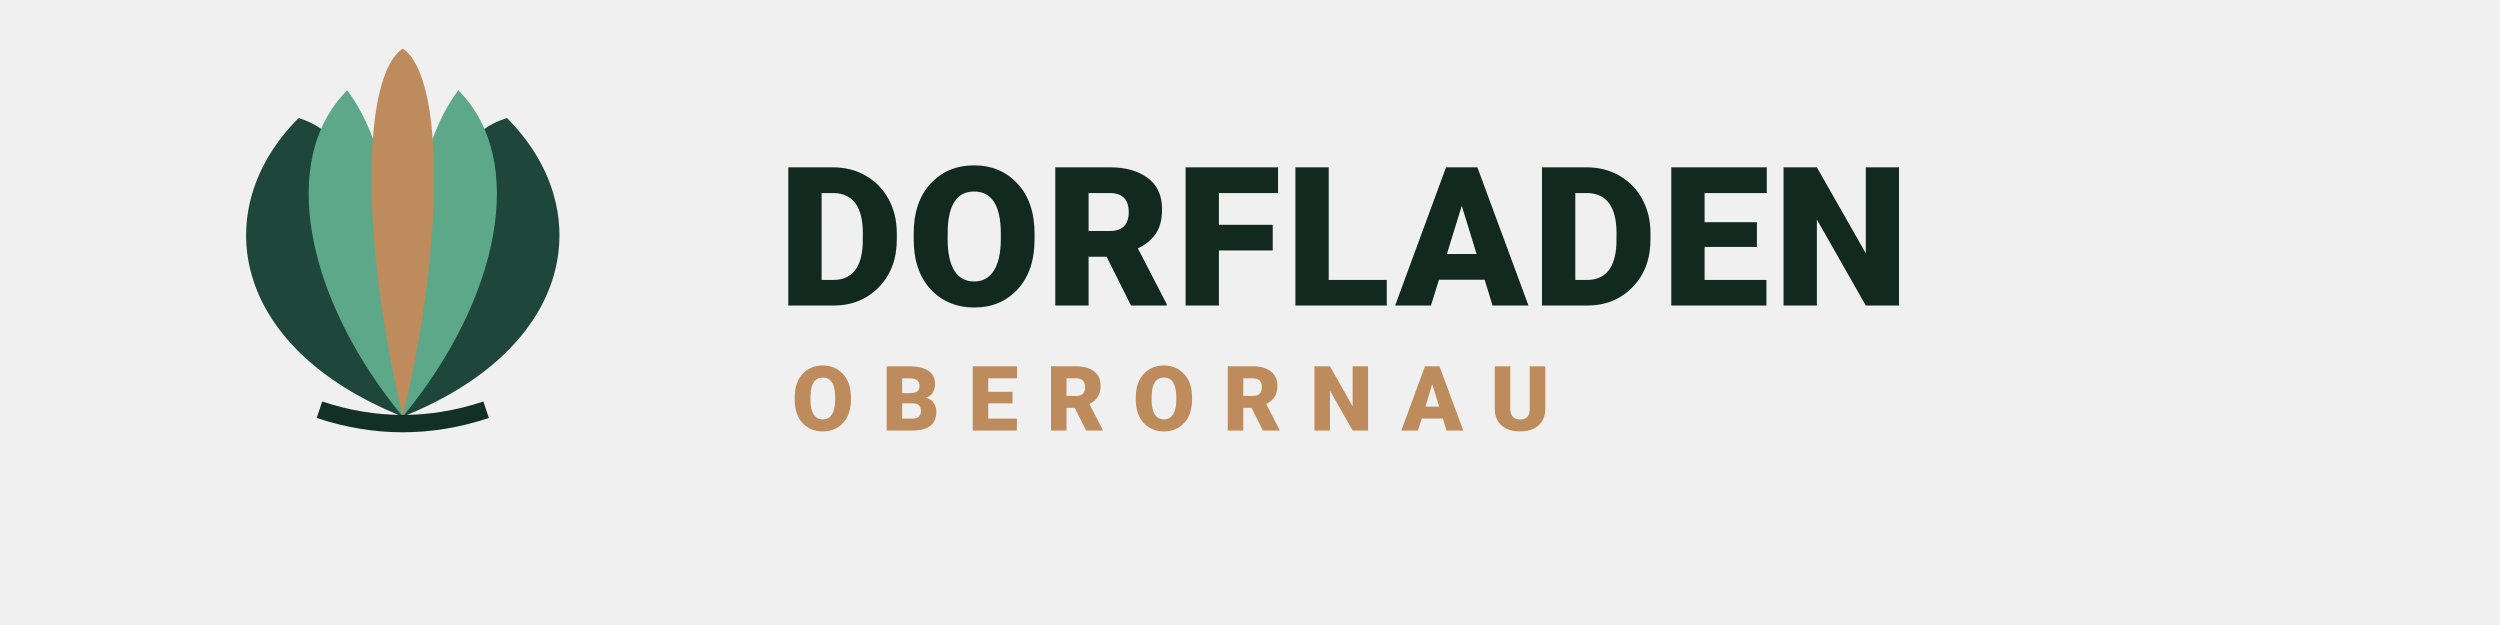
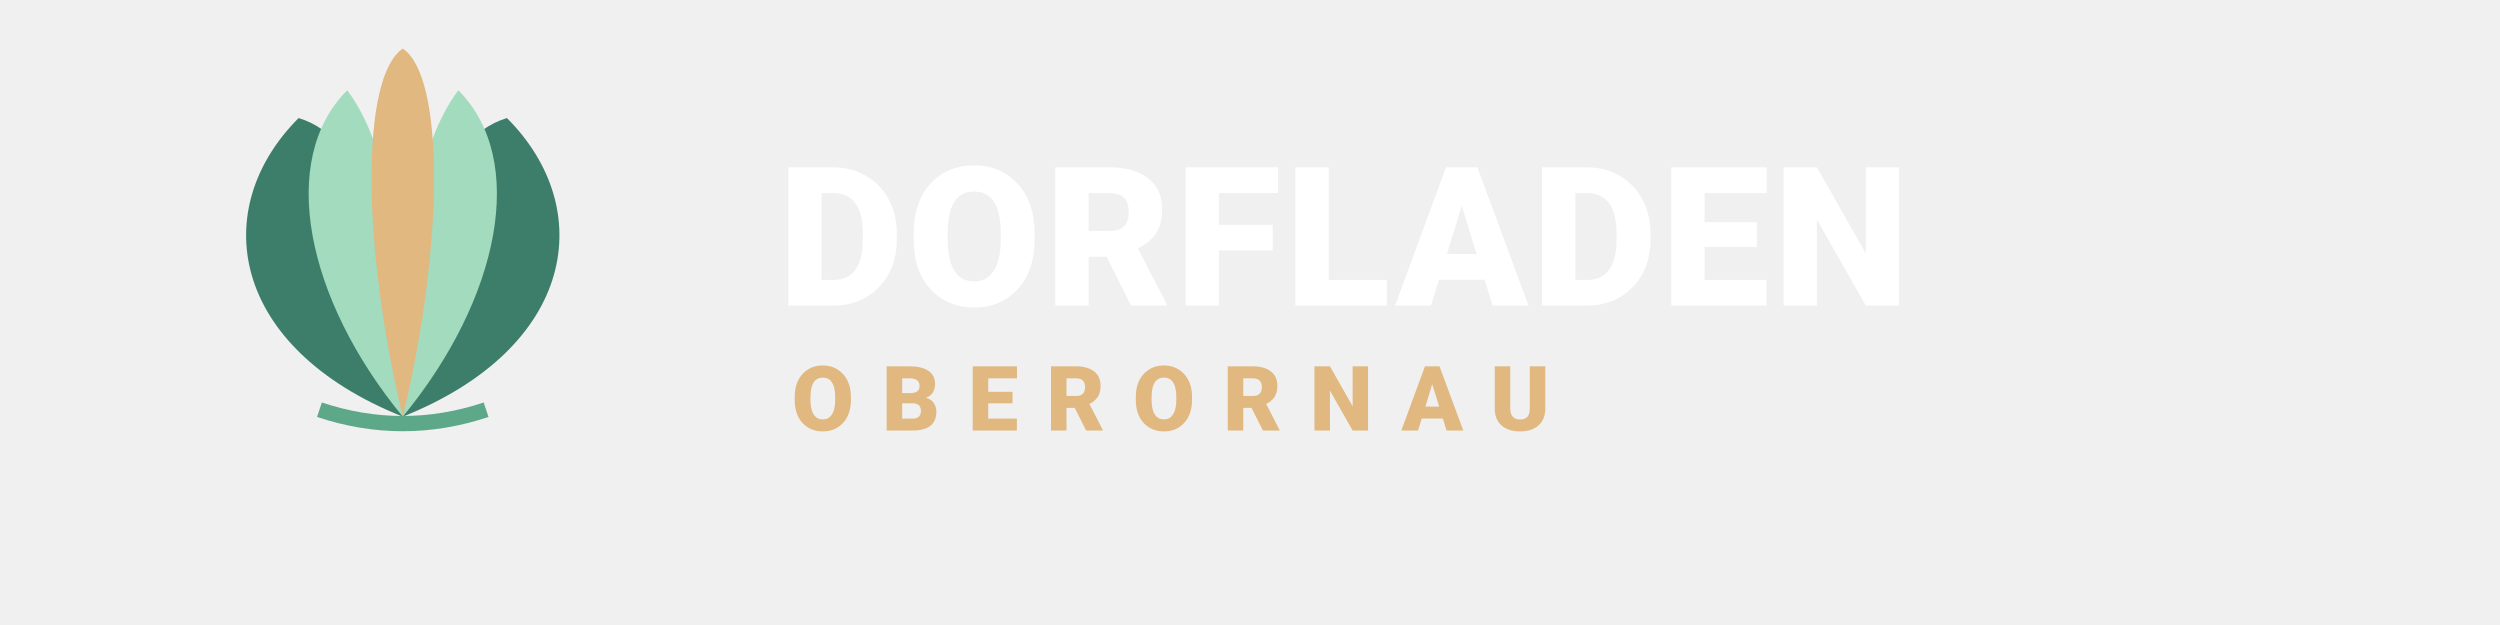
<svg xmlns="http://www.w3.org/2000/svg" viewBox="0 0 360 90" width="100%" height="100%">
  <g transform="translate(10, 0)">
    <g transform="translate(48, 45)">
-       <path d="M 0 15 C -25 5, -28 -15, -15 -28 C -5 -25, -2 -10, 0 15 Z" fill="#1e463a" />
-       <path d="M 0 15 C 25 5, 28 -15, 15 -28 C 5 -25, 2 -10, 0 15 Z" fill="#1e463a" />
-       <path d="M 0 15 C -14 -2, -18 -22, -8 -32 C -2 -24, 0 -10, 0 15 Z" fill="#5ea88a" />
-       <path d="M 0 15 C 14 -2, 18 -22, 8 -32 C 2 -24, 0 -10, 0 15 Z" fill="#5ea88a" />
-       <path d="M 0 15 C -6 -10, -6 -34, 0 -38 C 6 -34, 6 -10, 0 15 Z" fill="#bd8b5c" />
-       <path d="M -12 14 Q 0 18 12 14" fill="none" stroke="#123026" stroke-width="2.5" />
+       <path d="M 0 15 C -25 5, -28 -15, -15 -28 C -5 -25, -2 -10, 0 15 Z" fill="#3d7e6a" />
+       <path d="M 0 15 C 25 5, 28 -15, 15 -28 C 5 -25, 2 -10, 0 15 Z" fill="#3d7e6a" />
+       <path d="M 0 15 C -14 -2, -18 -22, -8 -32 C -2 -24, 0 -10, 0 15 Z" fill="#a2dbbe" />
+       <path d="M 0 15 C 14 -2, 18 -22, 8 -32 C 2 -24, 0 -10, 0 15 Z" fill="#a2dbbe" />
+       <path d="M 0 15 C -6 -10, -6 -34, 0 -38 C 6 -34, 6 -10, 0 15 Z" fill="#e0b880" />
+       <path d="M -12 14 Q 0 18 12 14" fill="none" stroke="#5ea88a" stroke-width="2.2" />
    </g>
  </g>
  <g transform="translate(112, 0)">
-     <text x="0" y="44" font-family="system-ui, -apple-system, BlinkMacSystemFont, 'Segoe UI', Roboto, sans-serif" font-size="28" font-weight="900" fill="#11291f" letter-spacing="0.5">DORFLADEN</text>
-     <text x="2" y="62" font-family="system-ui, -apple-system, BlinkMacSystemFont, 'Segoe UI', Roboto, sans-serif" font-size="13" font-weight="800" fill="#bd8b5c" letter-spacing="4">OBERORNAU</text>
+     <text x="0" y="44" font-family="system-ui, -apple-system, BlinkMacSystemFont, 'Segoe UI', Roboto, sans-serif" font-size="28" font-weight="900" fill="#ffffff" letter-spacing="0.5">DORFLADEN</text>
+     <text x="2" y="62" font-family="system-ui, -apple-system, BlinkMacSystemFont, 'Segoe UI', Roboto, sans-serif" font-size="13" font-weight="800" fill="#e0b880" letter-spacing="4">OBERORNAU</text>
  </g>
</svg>
